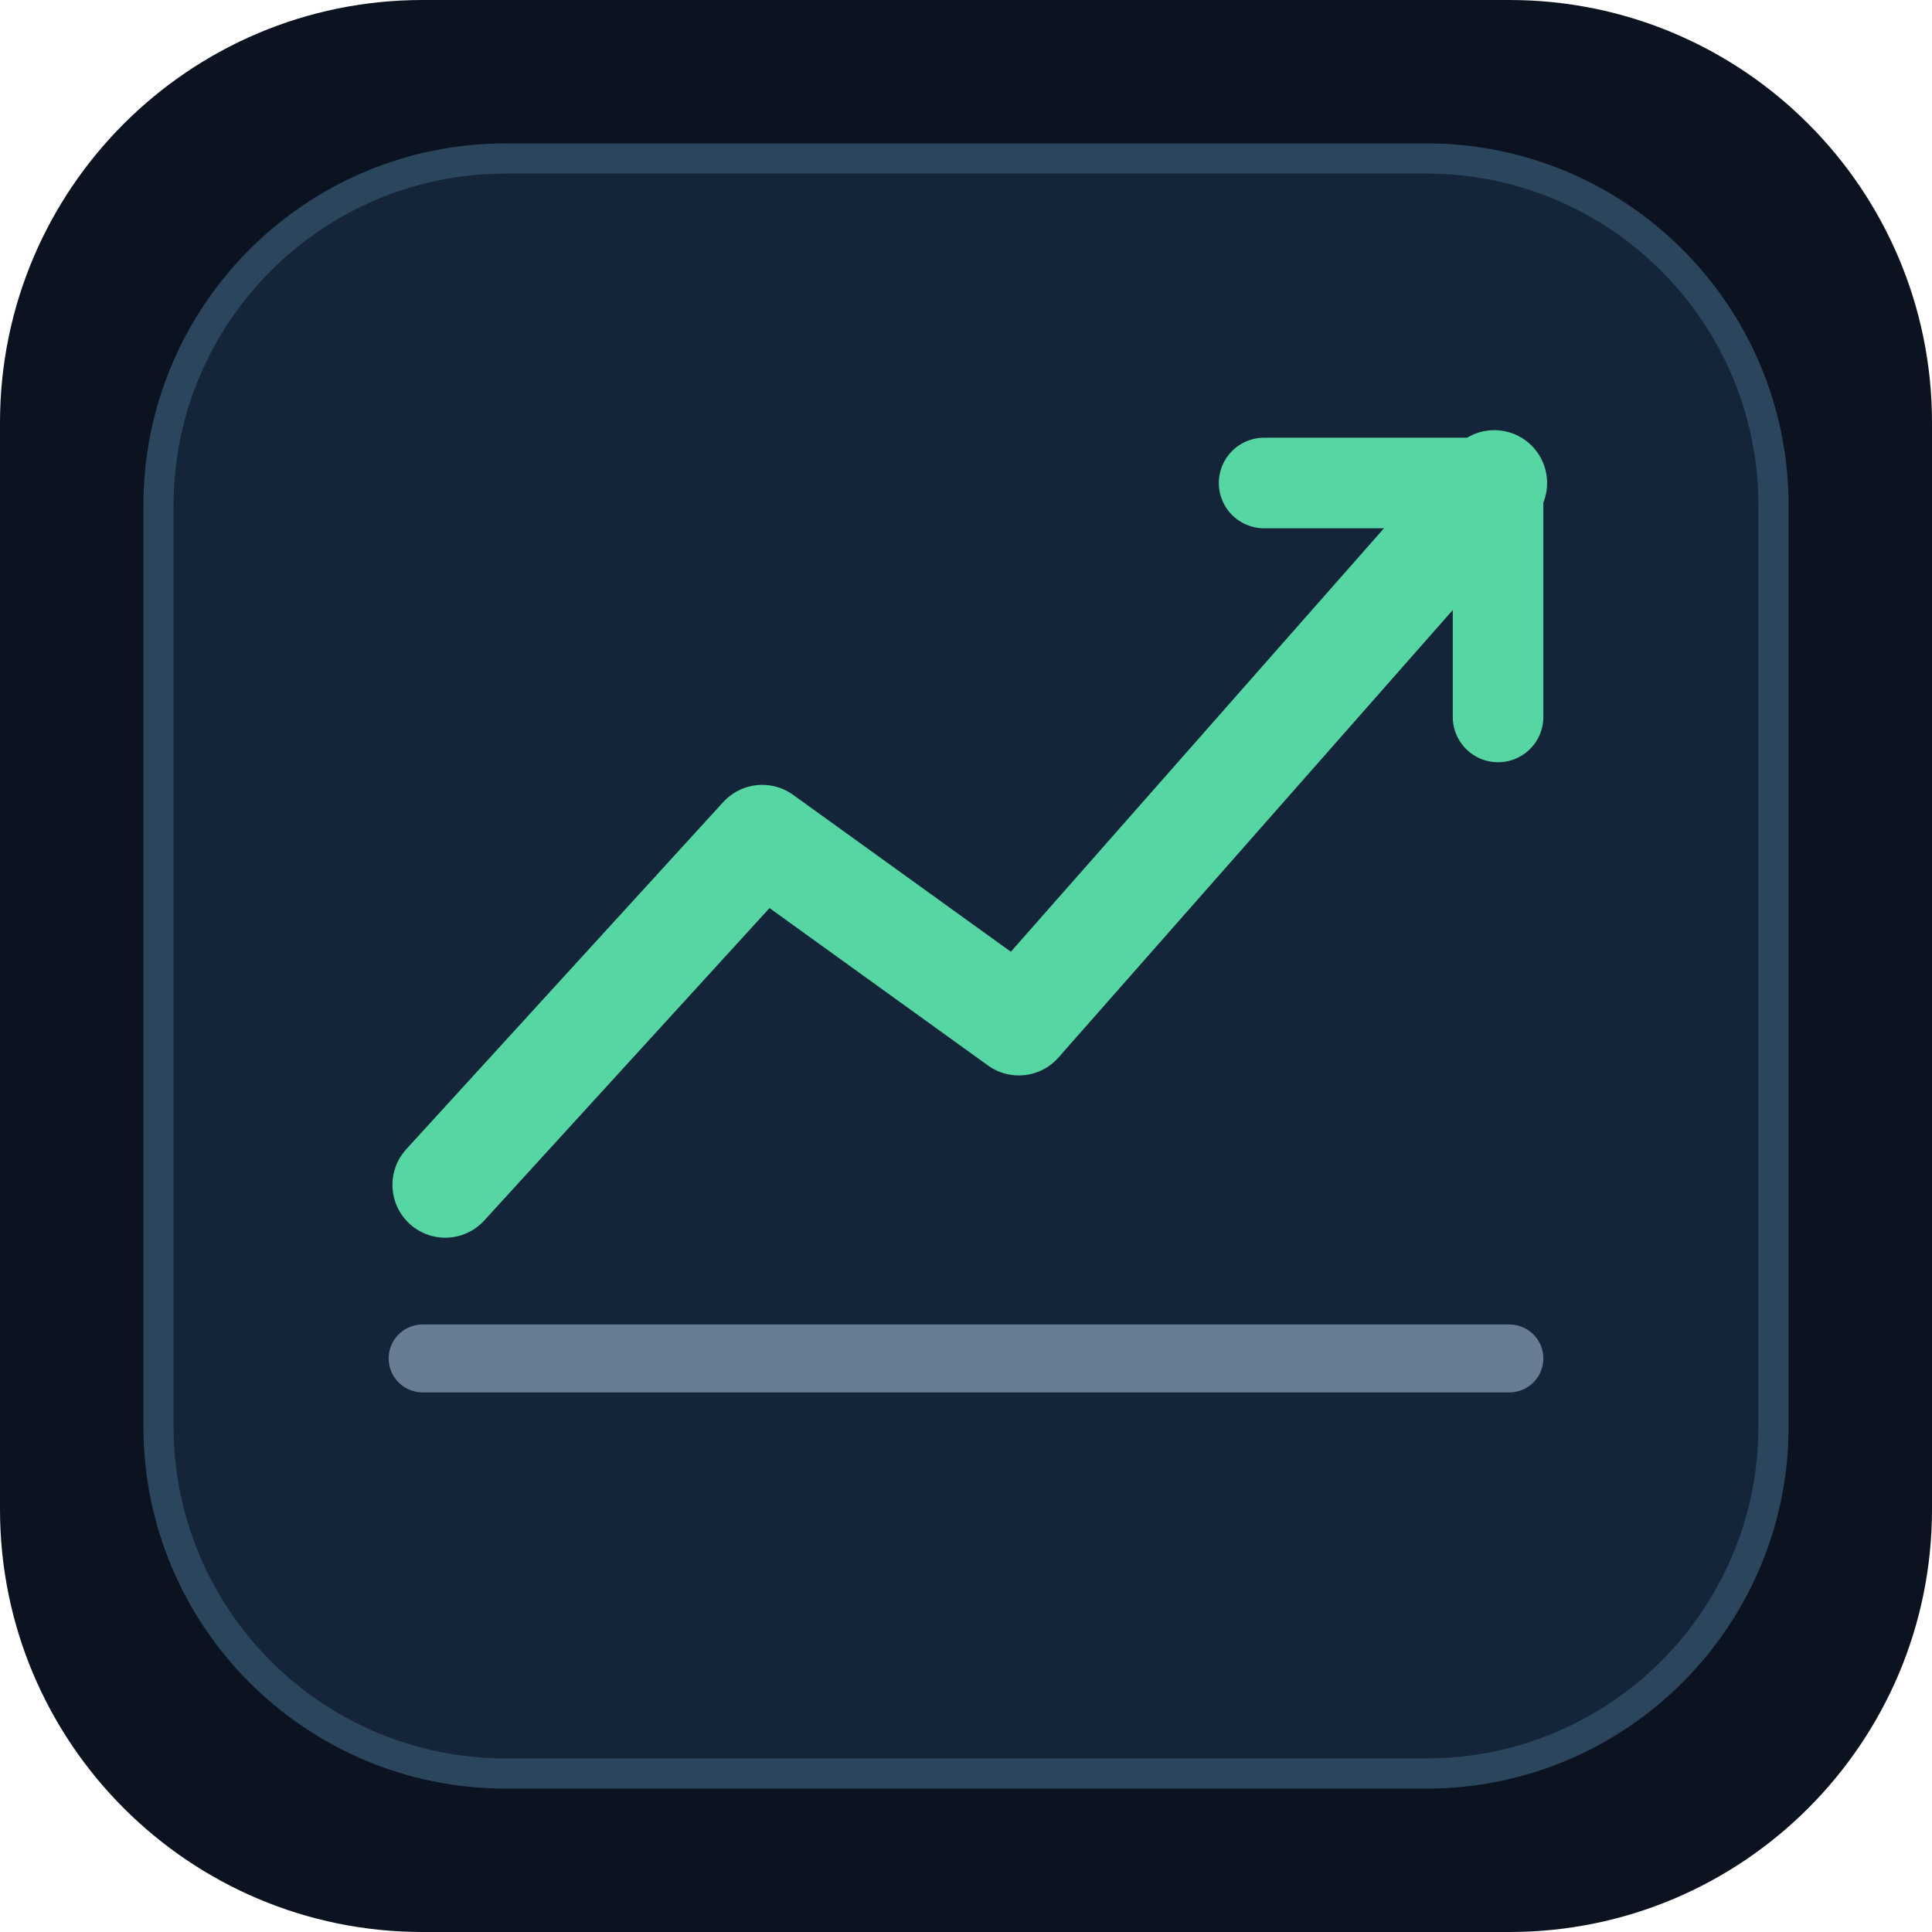
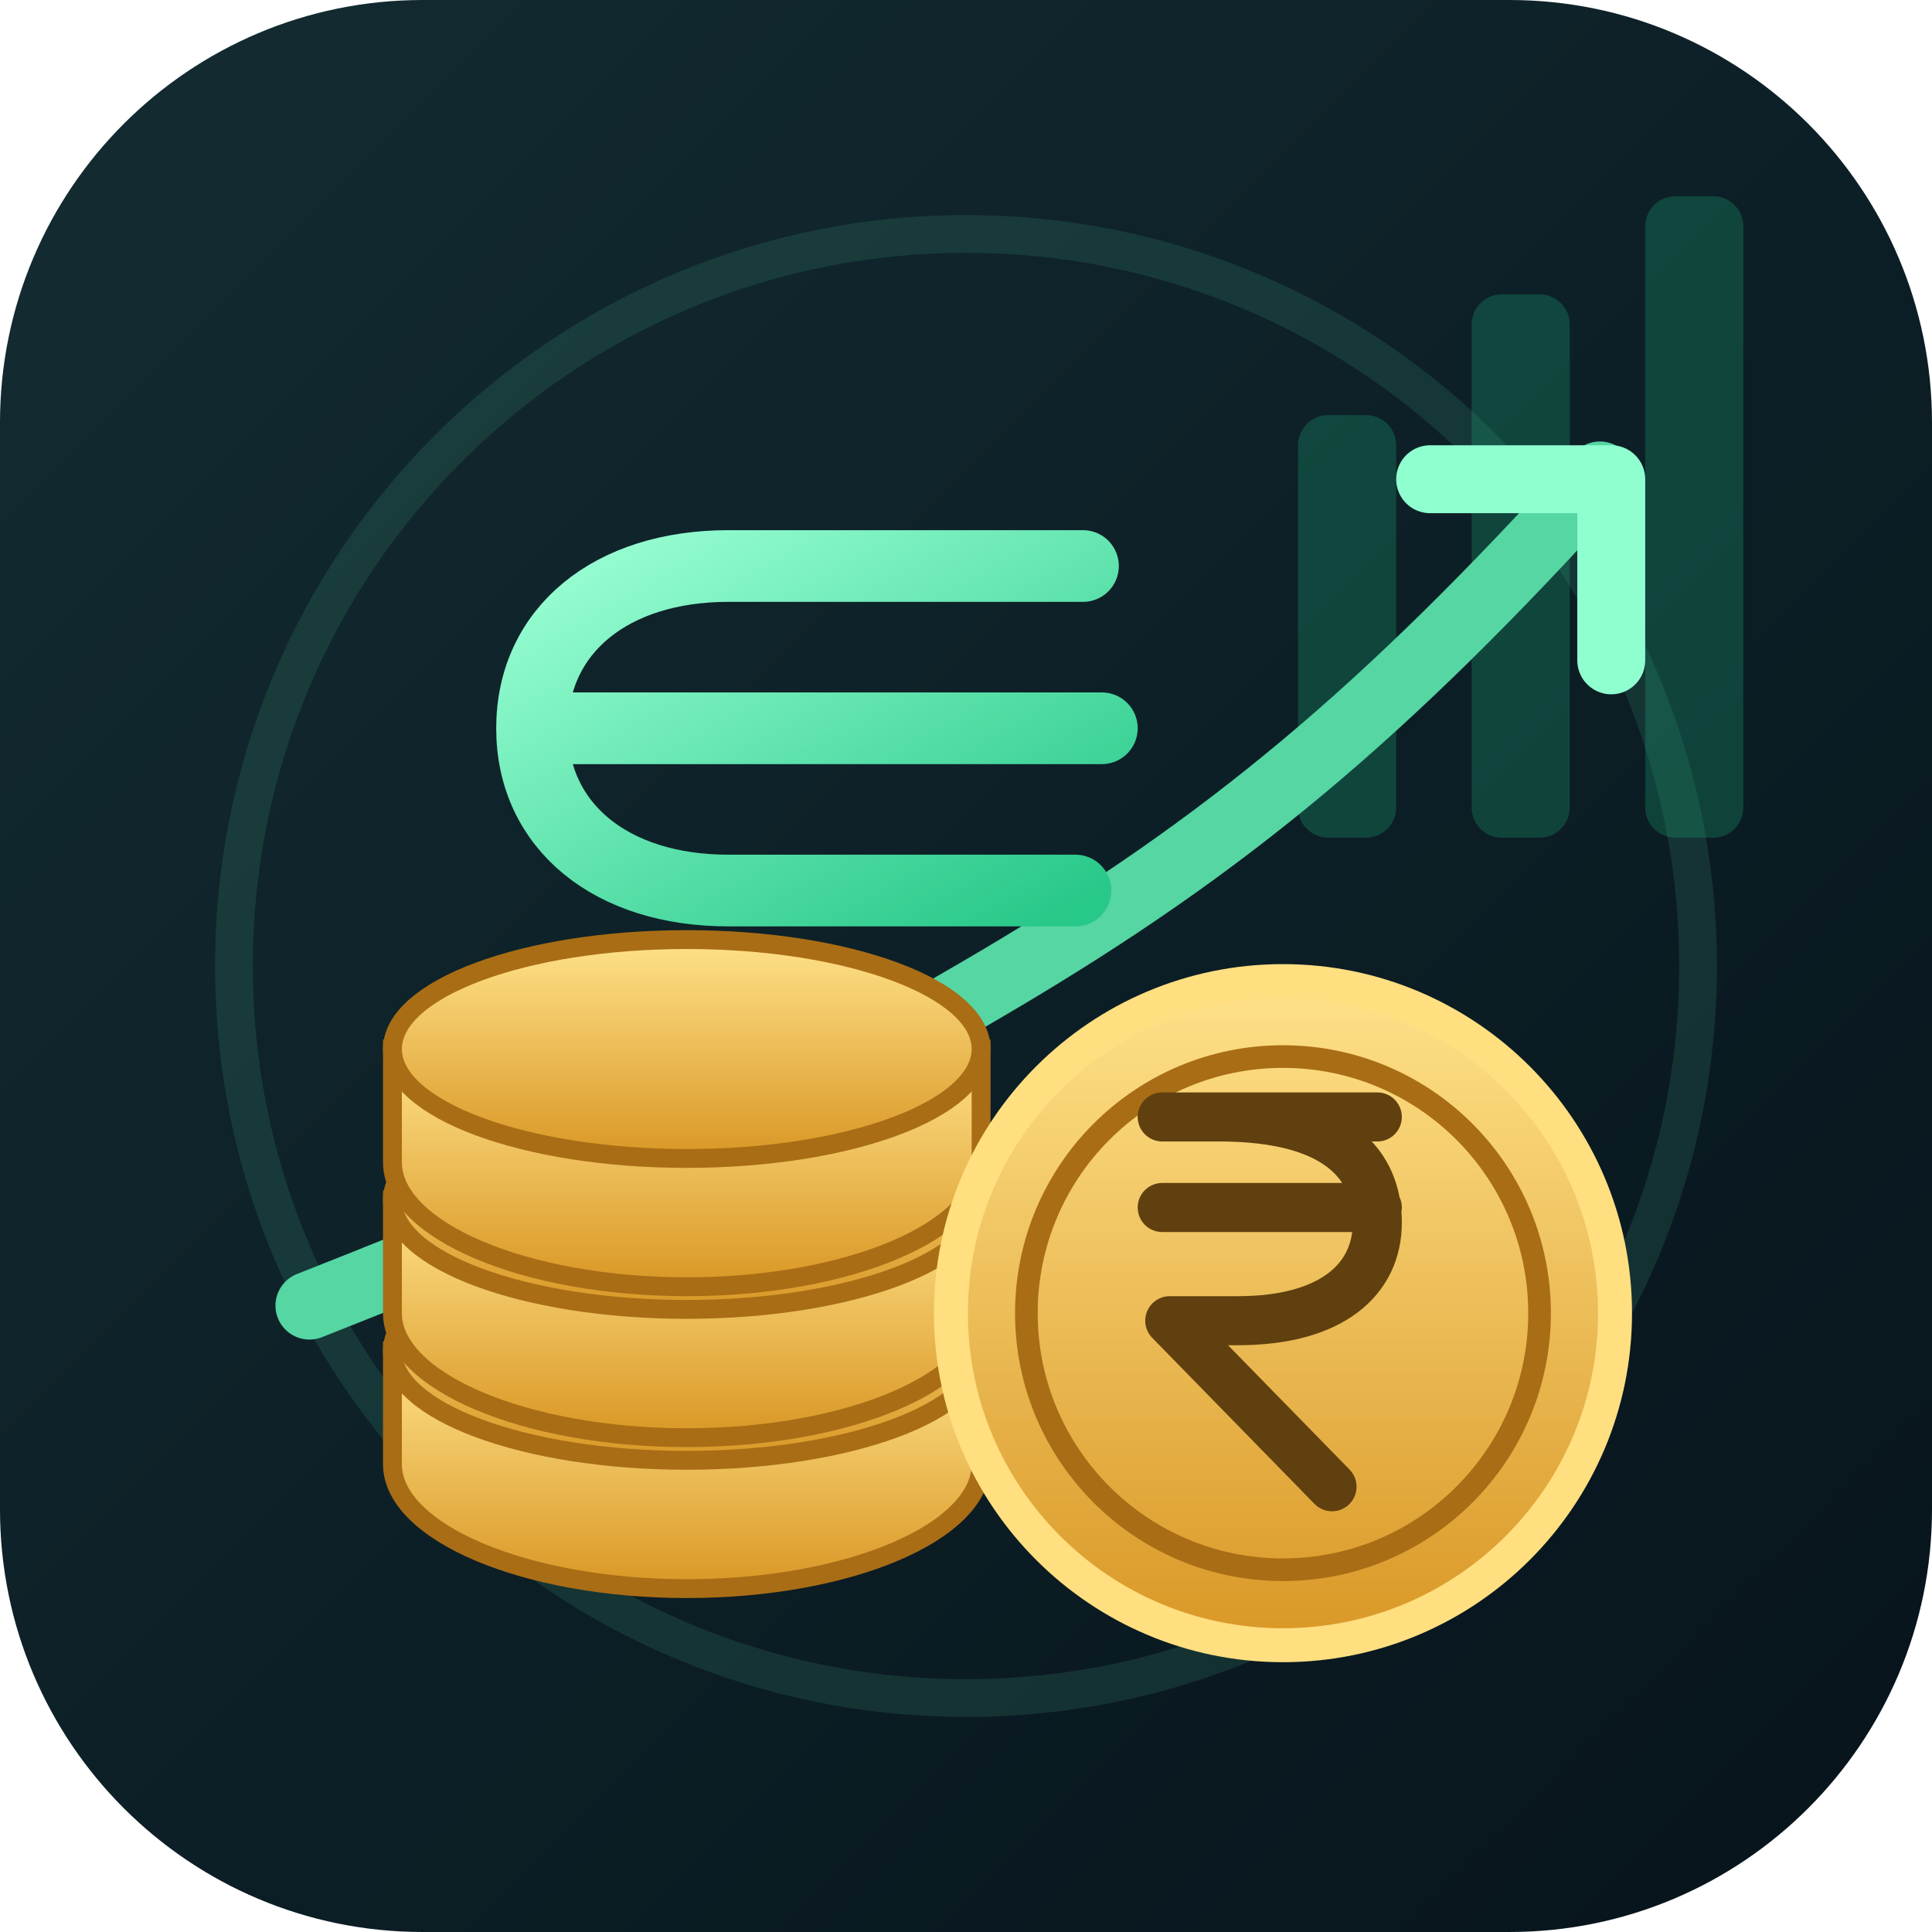
<svg xmlns="http://www.w3.org/2000/svg" viewBox="0 0 512 512">
-   <rect width="512" height="512" rx="112" fill="#0b1220" />
-   <rect x="42" y="42" width="428" height="428" rx="92" fill="#14253a" stroke="#2b455d" stroke-width="8" />
-   <path d="M112 360h288" fill="none" stroke="#8ba2b9" stroke-width="18" stroke-linecap="round" opacity=".7" />
-   <path d="m118 314 84-92 68 49 126-143" fill="none" stroke="#55d6a3" stroke-width="28" stroke-linecap="round" stroke-linejoin="round" />
-   <path d="M335 128h62v62" fill="none" stroke="#55d6a3" stroke-width="24" stroke-linecap="round" stroke-linejoin="round" />
+   <defs>
+     <linearGradient id="bg" x1="0" y1="0" x2="1" y2="1">
+       <stop stop-color="#132c32" />
+       <stop offset="1" stop-color="#07131b" />
+     </linearGradient>
+     <linearGradient id="mint" x1="0" y1="0" x2="1" y2="1">
+       <stop stop-color="#9affd4" />
+       <stop offset="1" stop-color="#28c889" />
+     </linearGradient>
+     <linearGradient id="gold" x1="0" y1="0" x2="0" y2="1">
+       <stop stop-color="#ffe28a" />
+       <stop offset="1" stop-color="#d99725" />
+     </linearGradient>
+   </defs>
+   <rect width="512" height="512" rx="112" fill="url(#bg)" />
+   <circle cx="256" cy="256" r="194" fill="none" stroke="#55d6a3" stroke-opacity=".13" stroke-width="10" />
+   <g fill="#18a875" opacity=".28">
+     <rect x="344" y="110" width="26" height="112" rx="8" />
+     <rect x="390" y="78" width="26" height="144" rx="8" />
+     <rect x="436" y="52" width="26" height="170" rx="8" />
+   </g>
+   <path d="M82 346 C158 316 203 296 264 260 S367 189 424 126" fill="none" stroke="#55d6a3" stroke-width="18" stroke-linecap="round" />
+   <path d="M379 127h48v48" fill="none" stroke="#8fffd0" stroke-width="18" stroke-linecap="round" stroke-linejoin="round" />
+   <g fill="url(#gold)" stroke="#a96d16" stroke-width="5">
+     <path d="M104 358h156v30c0 18-35 33-78 33s-78-15-78-33z" />
+     <ellipse cx="182" cy="358" rx="78" ry="29" />
+     <path d="M104 318h156v30c0 18-35 33-78 33s-78-15-78-33z" />
+     <ellipse cx="182" cy="318" rx="78" ry="29" />
+     <path d="M104 278h156v30c0 18-35 33-78 33s-78-15-78-33z" />
+     <ellipse cx="182" cy="278" rx="78" ry="29" />
+   </g>
+   <circle cx="340" cy="348" r="88" fill="url(#gold)" stroke="#ffdf80" stroke-width="9" />
+   <circle cx="340" cy="348" r="68" fill="none" stroke="#a96d16" stroke-width="6" />
+   <path d="M308 296h57M308 320h57M323 296c32 0 42 13 42 28s-12 26-37 26h-18l43 44" fill="none" stroke="#60400e" stroke-width="13" stroke-linecap="round" stroke-linejoin="round" />
+   <path d="M285 236h-92c-31 0-52-17-52-43s21-43 52-43h94M150 193h142" fill="none" stroke="url(#mint)" stroke-width="19" stroke-linecap="round" />
</svg>
